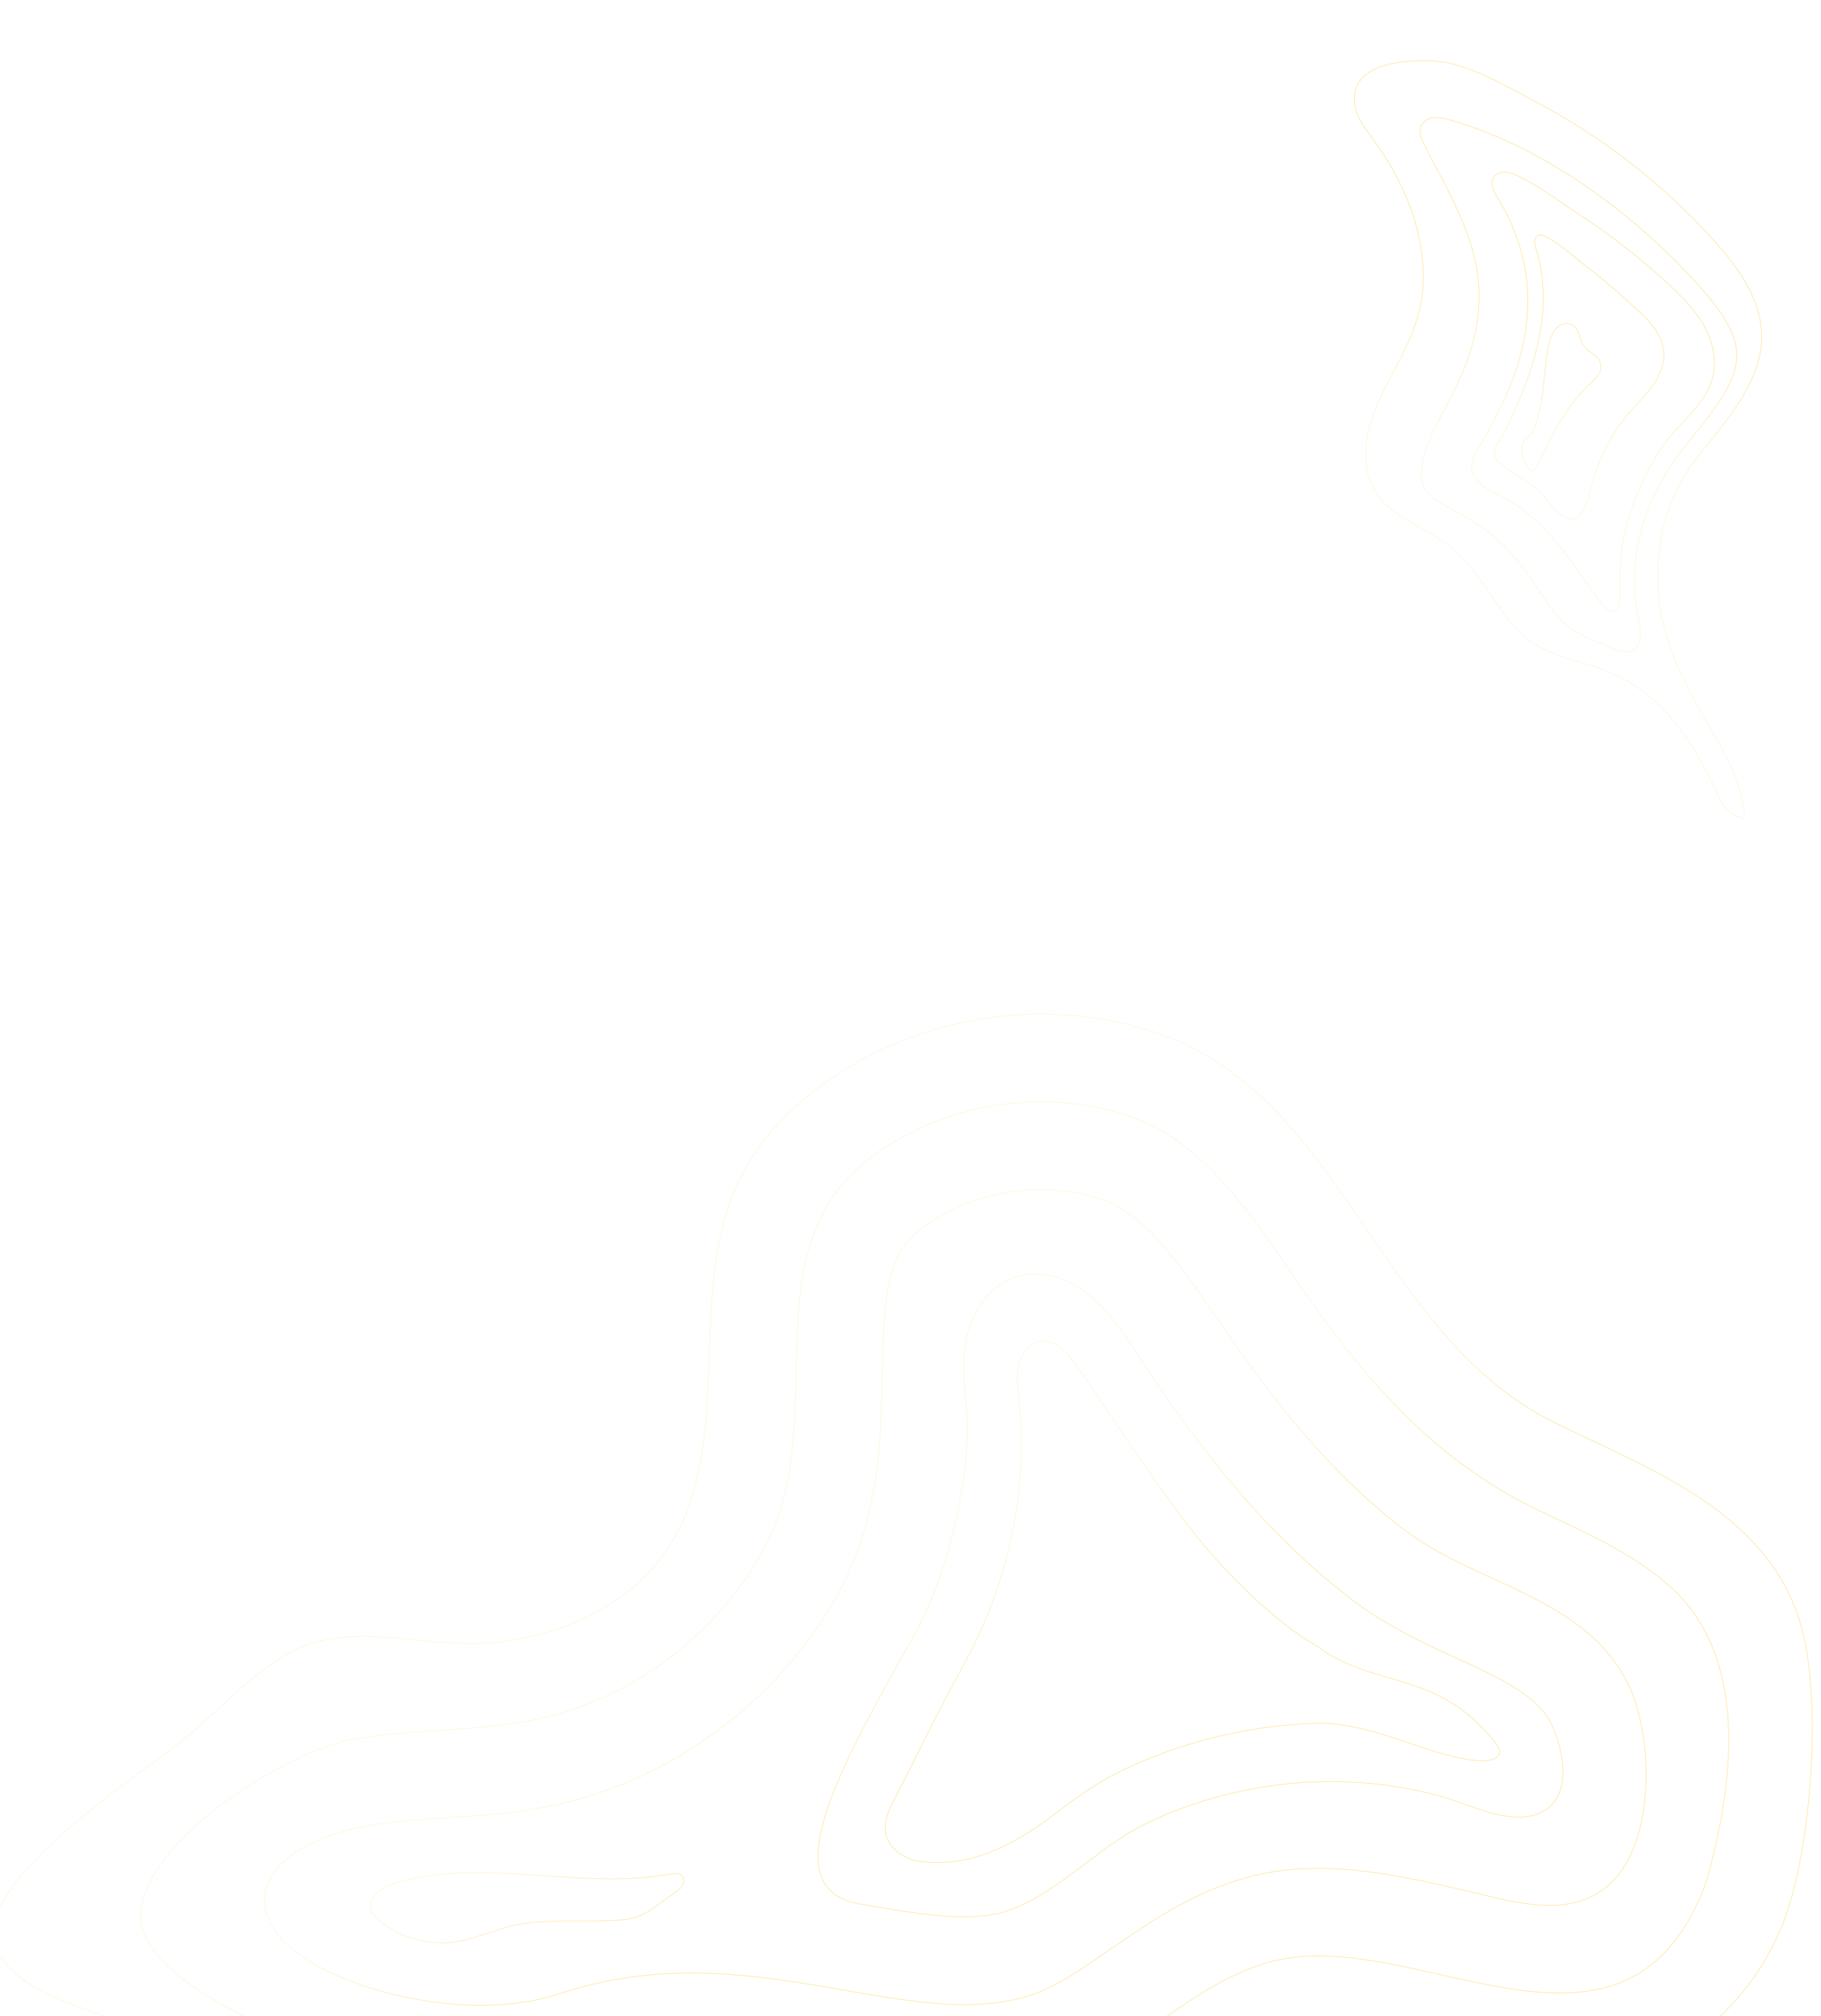
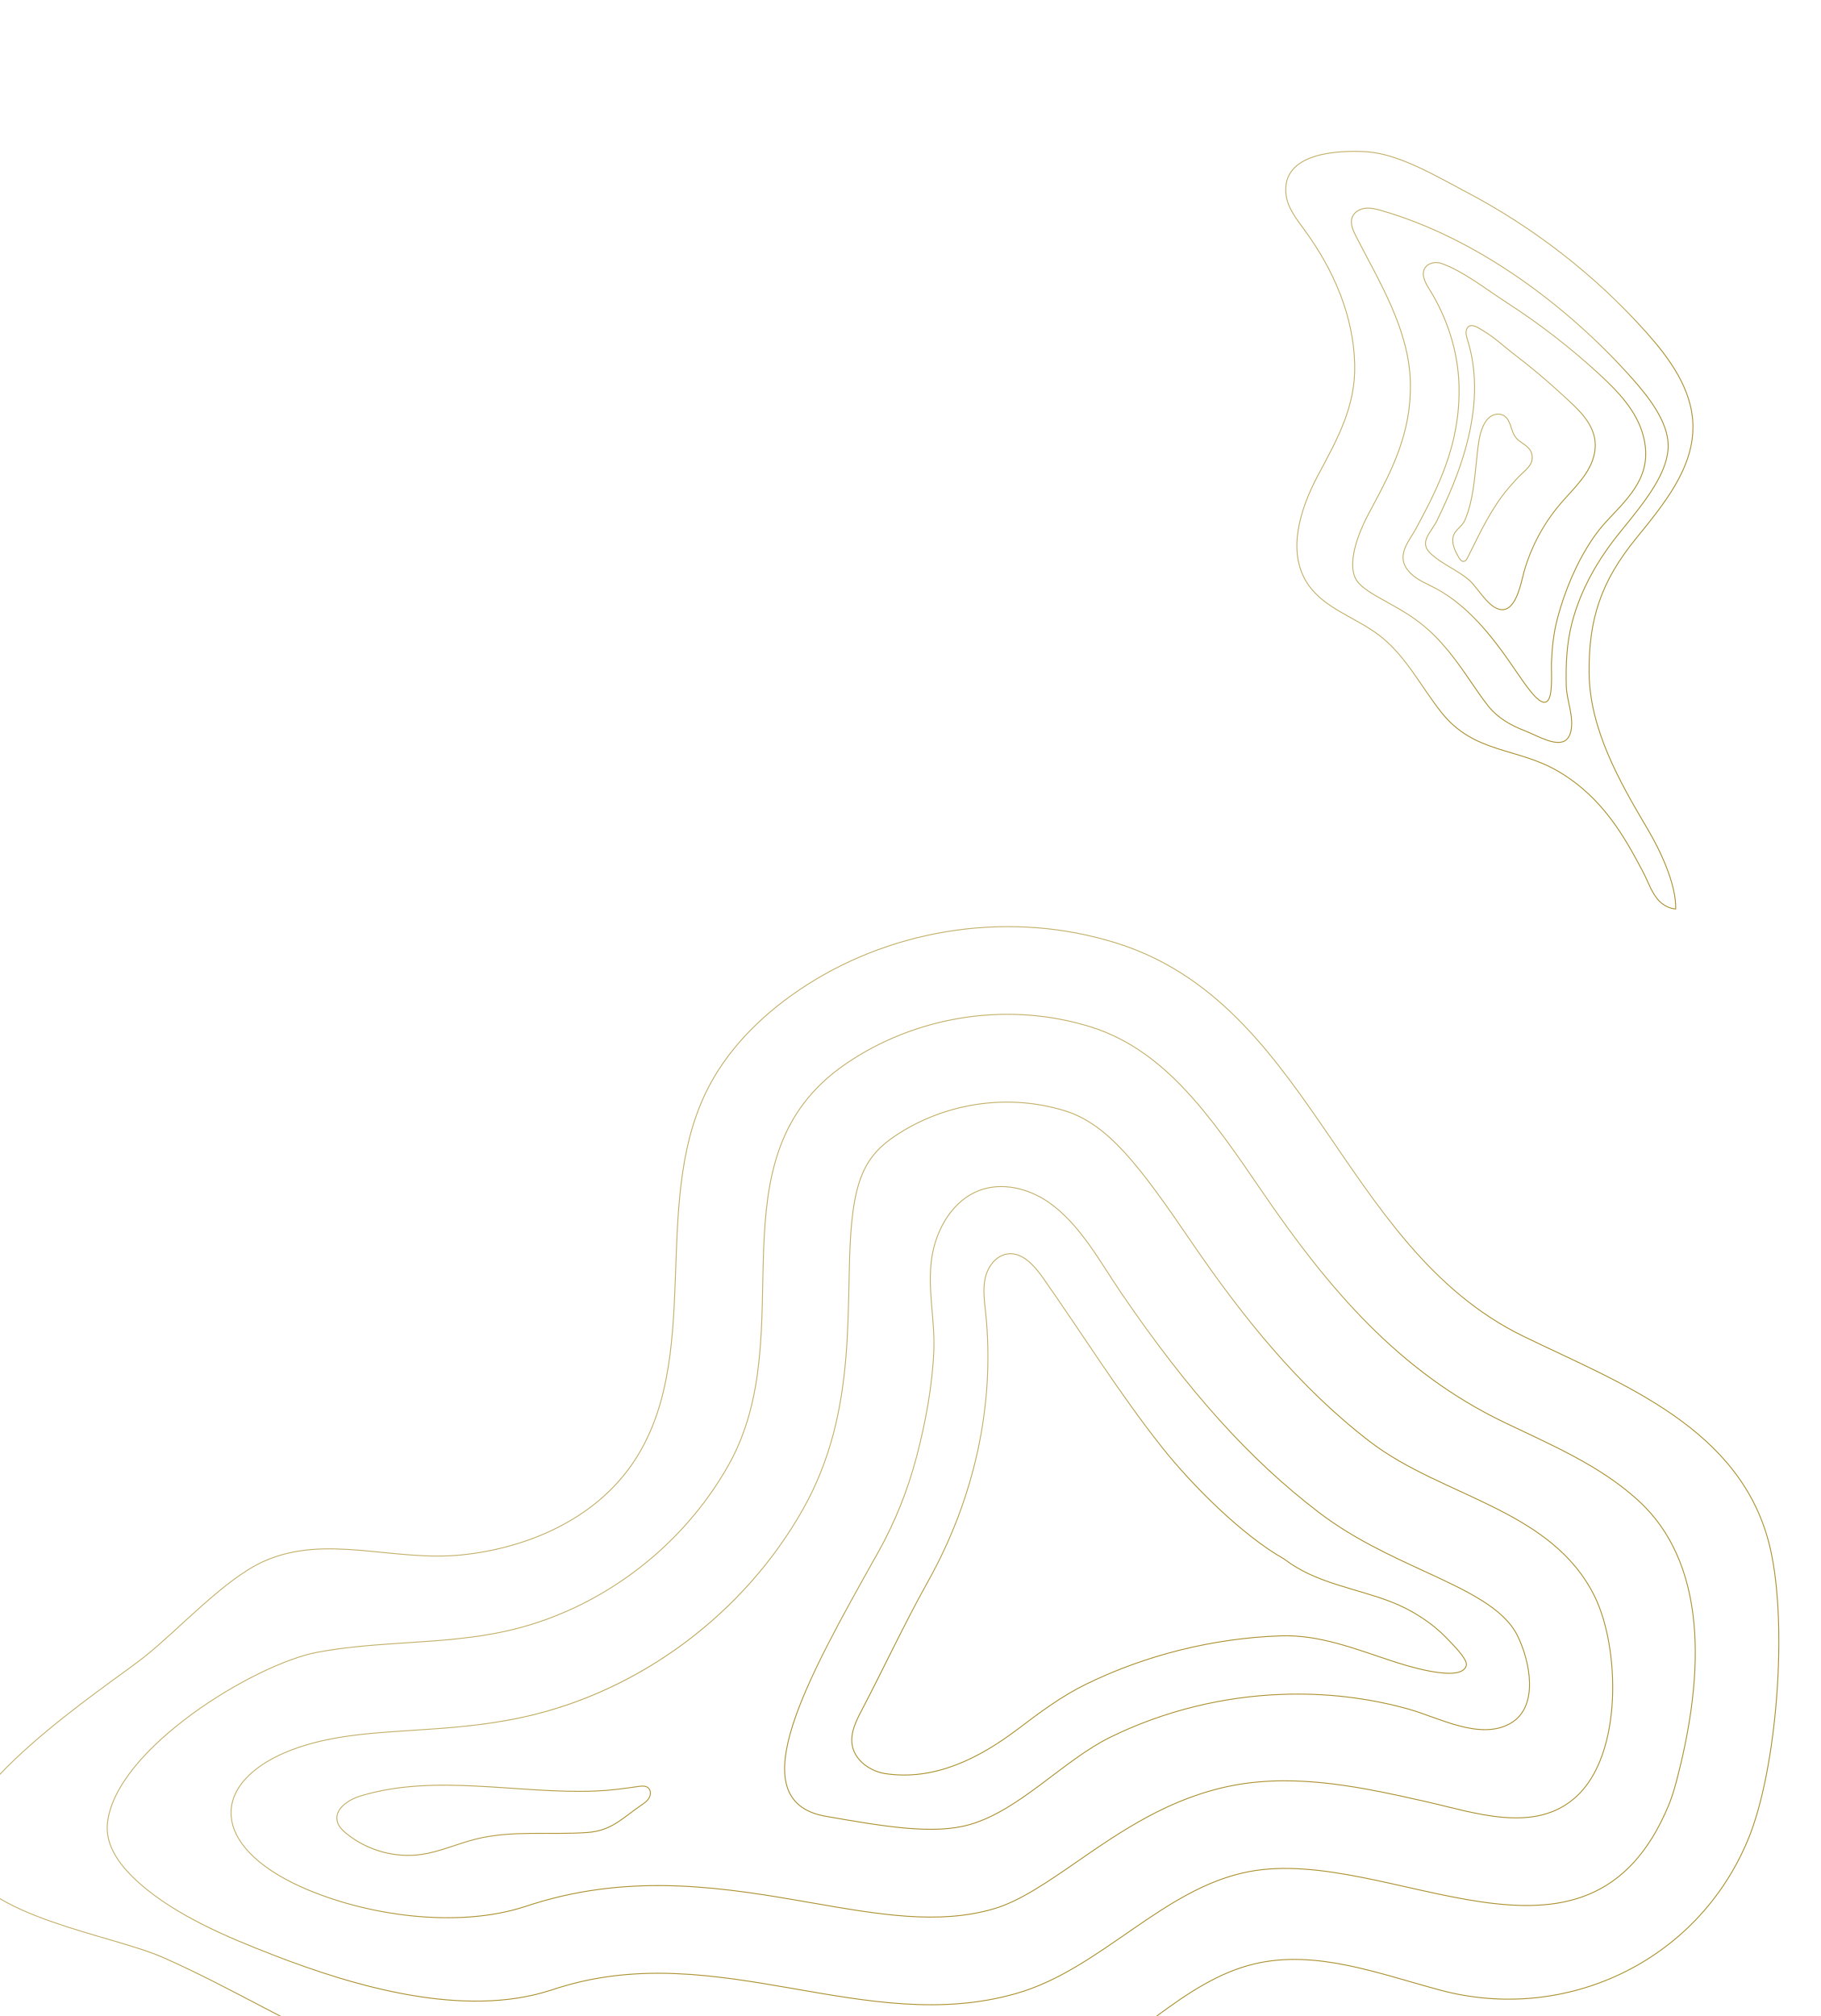
<svg xmlns="http://www.w3.org/2000/svg" xmlns:xlink="http://www.w3.org/1999/xlink" width="1933.019" height="2141.039" viewBox="0 0 1933.019 2141.039" fill="none" version="1.1" id="svg39">
-   <path d="m 1852.431,869.104 c -6.051,-0.417 -12.209,-3.335 -16.829,-7.776 -8.671,-8.322 -12.425,-21.292 -17.943,-31.671 -18.444,-34.685 -41.373,-77.781 -88.994,-106.153 -44.47,-26.487 -89.904,-18.72 -125.245,-63.358 -21.716,-27.435 -37.787,-60.132 -65.54,-81.44 -25.03,-19.225 -58.652,-28.54 -76.201,-54.722 -22.579,-33.739 -8.342,-79.359 10.728,-115.192 20.573,-38.619 40.234,-73.165 39.103,-118.187 -1.301,-51.921 -22.505,-100.245 -52.731,-141.81 -8.732,-12.031 -18.758,-24.256 -20.265,-39.058 -4.557,-44.04 55.549,-46.586 85.058,-44.861 34.983,2.079 75.331,26.449 105.8,42.452 72.184,37.864 137.616,88.672 191.919,149.517 24.759,27.757 48.241,60.238 49.397,97.412 1.479,46.399 -31.453,85.711 -60.711,121.729 -36.723,45.233 -50.125,85.103 -49.537,142.557 0.652,59.536 32.081,114.944 61.536,164.687 13.675,23.038 30.955,58.785 30.456,85.874 z" stroke="url(#paint0_linear)" stroke-miterlimit="10" id="path2" style="stroke:url(#paint0_linear)" />
-   <path d="m 1736.586,689.098 c -9.844,9.103 -31.083,-4.121 -44.292,-9.197 -14.795,-5.692 -28.896,-13.606 -38.906,-26.233 -6.069,-7.65 -11.9,-16.174 -18.046,-25.159 -14.443,-21.117 -30.79,-45.034 -54.982,-63.657 -11.576,-8.921 -23.909,-15.731 -34.763,-21.765 -13.66,-7.575 -26.551,-14.755 -31.995,-22.861 -8.714,-13.028 -3.885,-39.697 12.959,-71.344 l 2.849,-5.332 c 20.959,-39.233 42.588,-79.788 41.212,-133.981 -1.427,-56.085 -32.945,-106.417 -57.736,-154.898 -3.321,-6.468 -6.708,-14.081 -3.767,-20.795 2.298,-5.261 8.108,-8.352 13.813,-8.968 5.726,-0.579 11.435,0.872 16.98,2.466 100.853,29.035 196.786,100.36 265.888,177.882 17.556,19.675 37.801,45.491 38.59,70.363 0.947,29.263 -24.417,60.483 -48.942,90.679 l -2.213,2.75 c -23.256,28.63 -41.853,60.742 -51.084,96.64 -5.576,21.678 -6.574,44.126 -5.971,66.443 0.417,15.477 8.287,32.439 4.927,48.114 -0.928,4.13 -2.485,6.995 -4.52,8.853 z" stroke="url(#paint1_linear)" stroke-miterlimit="10" id="path4" style="stroke:url(#paint1_linear)" />
-   <path d="m 1716.268,648.149 c -3.25,3.345 -8.876,1.354 -18.6,-10.946 -5.345,-6.734 -10.784,-14.746 -16.594,-23.233 -23.997,-35.092 -51.141,-70.347 -90.443,-88.865 -9.541,-4.521 -19.45,-9.768 -24.838,-18.892 -8.888,-15.046 4.441,-29.057 11.257,-41.889 21.94,-41.127 46.797,-87.724 45.247,-150.883 -0.888,-35.85 -12.346,-71.837 -31.304,-102.186 -4.259,-6.817 -9.052,-15.248 -5.233,-22.319 3.25,-6.005 11.575,-7.633 18.001,-5.362 23.007,8.07 47.954,27.836 68.605,41.151 35.258,22.712 68.532,48.486 99.395,76.924 19.767,18.208 39.226,38.712 46.126,64.704 10.93,41.07 -13.32,63.767 -38.377,90.377 -25.438,26.976 -43.861,69.68 -53.04,105.154 -3.813,14.802 -5.383,29.992 -5.973,45.259 -0.383,10.567 1.786,34.841 -4.229,41.006 z" stroke="url(#paint2_linear)" stroke-miterlimit="10" id="path6" style="stroke:url(#paint2_linear)" />
-   <path d="m 1672.461,550.434 c -1.403,0.559 -2.896,0.875 -4.544,0.836 -13.532,-0.407 -25.442,-23.029 -34.398,-30.991 -12.731,-11.361 -29.879,-17.376 -41.991,-29.29 -11.991,-11.786 1.316,-21.892 7.333,-34.314 4.619,-9.452 9.042,-18.989 13.189,-28.662 21.891,-50.904 36.201,-108.489 19.365,-163.017 -1.196,-3.796 -2.488,-7.932 -0.997,-11.597 3.446,-8.58 13.801,-0.585 18.278,2.066 11.593,6.891 21.283,16.303 31.951,24.414 17.472,13.27 34.305,27.399 50.435,42.276 18.312,16.876 40.356,34.762 35.091,62.814 -4.056,21.495 -21.885,37.105 -36.099,53.694 -17.923,20.935 -31.254,45.836 -38.769,72.372 -2.653,9.702 -6.993,34.563 -18.844,39.399 z" stroke="url(#paint3_linear)" stroke-miterlimit="10" id="path8" style="stroke:url(#paint3_linear)" />
-   <path d="m 1632.367,494.089 c -0.29,0.61 -0.617,1.241 -0.928,1.814 -0.891,1.793 -2.131,3.836 -4.128,4.047 -2.225,0.243 -3.92,-1.937 -5.085,-3.879 -3.308,-5.589 -6.353,-11.576 -6.574,-18.05 -0.37,-11.021 9.146,-13.235 12.908,-21.948 8.701,-20.27 10.047,-42.968 12.487,-64.619 1.5,-13.425 2.876,-46.535 22.2,-47.879 3.984,-0.267 8.057,1.679 10.353,4.992 5.199,7.508 3.98,16.19 11.921,22.813 3.88,3.24 8.717,5.487 11.688,9.545 2.764,3.783 3.539,8.906 2.092,13.333 -2.12,6.342 -10.589,12.437 -15.16,17.428 -3.128,3.472 -6.278,6.907 -9.253,10.389 -18.366,21.535 -29.895,46.829 -42.521,72.014 z" stroke="url(#paint4_linear)" stroke-miterlimit="10" id="path10" style="stroke:url(#paint4_linear)" />
  <defs id="defs37">
    <linearGradient id="paint0_linear" x1="200.571" y1="442.075" x2="243.769" y2="282.393" gradientUnits="userSpaceOnUse" gradientTransform="translate(1437.635,63.22878)">
      <stop stop-color="#FDEAAD" stop-opacity="0.3" id="stop12" />
      <stop offset="1" stop-color="#FDEAAD" stop-opacity="0.8" id="stop14" />
    </linearGradient>
    <linearGradient id="paint1_linear" x1="200.571" y1="442.075" x2="243.769" y2="282.393" gradientUnits="userSpaceOnUse" gradientTransform="translate(1437.635,63.22878)">
      <stop stop-color="#FDEAAD" stop-opacity="0.3" id="stop17" />
      <stop offset="1" stop-color="#FDEAAD" stop-opacity="0.8" id="stop19" />
    </linearGradient>
    <linearGradient id="paint2_linear" x1="200.571" y1="442.075" x2="243.769" y2="282.393" gradientUnits="userSpaceOnUse" gradientTransform="translate(1437.635,63.22878)">
      <stop stop-color="#FDEAAD" stop-opacity="0.3" id="stop22" />
      <stop offset="1" stop-color="#FDEAAD" stop-opacity="0.8" id="stop24" />
    </linearGradient>
    <linearGradient id="paint3_linear" x1="200.571" y1="442.075" x2="243.769" y2="282.393" gradientUnits="userSpaceOnUse" gradientTransform="translate(1437.635,63.22878)">
      <stop stop-color="#FDEAAD" stop-opacity="0.3" id="stop27" />
      <stop offset="1" stop-color="#FDEAAD" stop-opacity="0.8" id="stop29" />
    </linearGradient>
    <linearGradient id="paint4_linear" x1="200.571" y1="442.075" x2="243.769" y2="282.393" gradientUnits="userSpaceOnUse" gradientTransform="translate(1437.635,63.22878)">
      <stop stop-color="#FDEAAD" stop-opacity="0.3" id="stop32" />
      <stop offset="1" stop-color="#FDEAAD" stop-opacity="0.8" id="stop34" />
    </linearGradient>
    <linearGradient id="paint0_linear-3" x1="525.905" y1="861.042" x2="612.183" y2="1007.74" gradientUnits="userSpaceOnUse">
      <stop stop-color="#FDEAAD" stop-opacity="0.3" id="stop14-9" />
      <stop offset="1" stop-color="#FDEAAD" stop-opacity="0.8" id="stop16" />
    </linearGradient>
-     <linearGradient xlink:href="#paint0_linear-3" id="linearGradient141" gradientUnits="userSpaceOnUse" x1="525.905" y1="861.042" x2="612.183" y2="1007.74" gradientTransform="translate(-8.49772,1075.635)" />
-     <linearGradient xlink:href="#paint0_linear-3" id="linearGradient143" gradientUnits="userSpaceOnUse" x1="525.905" y1="861.042" x2="612.183" y2="1007.74" gradientTransform="translate(-8.49772,1075.635)" />
-     <linearGradient xlink:href="#paint0_linear-3" id="linearGradient145" gradientUnits="userSpaceOnUse" x1="525.905" y1="861.042" x2="612.183" y2="1007.74" gradientTransform="translate(-8.49772,1075.635)" />
-     <linearGradient xlink:href="#paint0_linear-3" id="linearGradient147" gradientUnits="userSpaceOnUse" x1="525.905" y1="861.042" x2="612.183" y2="1007.74" gradientTransform="translate(-8.49772,1075.635)" />
-     <linearGradient xlink:href="#paint0_linear-3" id="linearGradient149" gradientUnits="userSpaceOnUse" x1="525.905" y1="861.042" x2="612.183" y2="1007.74" gradientTransform="translate(-8.49772,1075.635)" />
-     <linearGradient xlink:href="#paint0_linear-3" id="linearGradient151" gradientUnits="userSpaceOnUse" x1="525.905" y1="861.042" x2="612.183" y2="1007.74" gradientTransform="translate(-8.49772,1075.635)" />
+     <linearGradient id="paint0_linear-7" x1="525.905" y1="860.64" x2="612.183" y2="1007.34" gradientUnits="userSpaceOnUse">
+       <stop stop-color="#997800" stop-opacity="0.58" id="stop14-1" />
+       <stop offset="1" stop-color="#997800" stop-opacity="0.8" id="stop16-8" />
+     </linearGradient>
+     <linearGradient xlink:href="#paint0_linear-7" id="linearGradient80" gradientUnits="userSpaceOnUse" x1="525.905" y1="860.64" x2="612.183" y2="1007.34" gradientTransform="translate(-43.99115,983.0936)" />
+     <linearGradient xlink:href="#paint0_linear-7" id="linearGradient82" gradientUnits="userSpaceOnUse" x1="525.905" y1="860.64" x2="612.183" y2="1007.34" gradientTransform="translate(-43.99115,983.0936)" />
+     <linearGradient xlink:href="#paint0_linear-7" id="linearGradient84" gradientUnits="userSpaceOnUse" x1="525.905" y1="860.64" x2="612.183" y2="1007.34" gradientTransform="translate(-43.99115,983.0936)" />
+     <linearGradient xlink:href="#paint0_linear-7" id="linearGradient86" gradientUnits="userSpaceOnUse" x1="525.905" y1="860.64" x2="612.183" y2="1007.34" gradientTransform="translate(-43.99115,983.0936)" />
+     <linearGradient xlink:href="#paint0_linear-7" id="linearGradient88" gradientUnits="userSpaceOnUse" x1="525.905" y1="860.64" x2="612.183" y2="1007.34" gradientTransform="translate(-43.99115,983.0936)" />
+     <linearGradient xlink:href="#paint0_linear-7" id="linearGradient90" gradientUnits="userSpaceOnUse" x1="525.905" y1="860.64" x2="612.183" y2="1007.34" gradientTransform="translate(-43.99115,983.0936)" />
+     <linearGradient id="paint0_linear-5" x1="118.13" y1="560.199" x2="174.099" y2="592.962" gradientUnits="userSpaceOnUse">
+       <stop stop-color="#997800" stop-opacity="0.58" id="stop12-0" />
+       <stop offset="1" stop-color="#997800" stop-opacity="0.8" id="stop14-7" />
+     </linearGradient>
+     <linearGradient xlink:href="#paint0_linear-5" id="linearGradient132" gradientUnits="userSpaceOnUse" x1="118.13" y1="560.199" x2="174.099" y2="592.962" gradientTransform="translate(1364.725,159.4788)" />
+     <linearGradient xlink:href="#paint0_linear-5" id="linearGradient134" gradientUnits="userSpaceOnUse" x1="118.13" y1="560.199" x2="174.099" y2="592.962" gradientTransform="translate(1364.725,159.4788)" />
+     <linearGradient xlink:href="#paint0_linear-5" id="linearGradient136" gradientUnits="userSpaceOnUse" x1="118.13" y1="560.199" x2="174.099" y2="592.962" gradientTransform="translate(1364.725,159.4788)" />
+     <linearGradient xlink:href="#paint0_linear-5" id="linearGradient138" gradientUnits="userSpaceOnUse" x1="118.13" y1="560.199" x2="174.099" y2="592.962" gradientTransform="translate(1364.725,159.4788)" />
+     <linearGradient xlink:href="#paint0_linear-5" id="linearGradient140" gradientUnits="userSpaceOnUse" x1="118.13" y1="560.199" x2="174.099" y2="592.962" gradientTransform="translate(1364.725,159.4788)" />
  </defs>
-   <path d="m 648.803,2295.335 c 2.203,-0.68 4.362,-1.45 6.565,-2.13 79.073,-24.84 145.187,-29.01 227.461,-10.56 92.423,20.71 190.763,50.87 278.913,15.78 73.99,-29.51 128.47,-101.34 205.79,-119.76 65.65,-15.63 132.92,10.64 198.15,28.04 131.22,34.89 271.69,-29.25 326.04,-159.871 30.78,-73.98 42.53,-227.098 23.75,-309.127 -29.38,-128.424 -158.84,-175.254 -262.23,-225.592 -196.8,-95.833 -226.33,-361.7 -443.1,-420.823 -109.87,-30.997 -232.658,-10.75 -327.349,53.972 -40.299,27.558 -76.148,63.409 -97.614,107.752 -59.241,122.08 -1.584,284.217 -78.75,395.422 -40.502,58.33 -111.2,88.794 -180.99,95.887 -72.519,7.379 -143.896,-22.708 -209.646,6.725 -42.109,18.827 -90.109,72.279 -127.002,101.538 -39.428,31.207 -218.038,146.857 -194.089,213.82 22.437,62.626 158.456,80.936 213.937,105.396 148.38,65.44 280.616,175.65 440.164,123.53 z" stroke="url(#paint0_linear)" stroke-miterlimit="10" id="path2-3" style="stroke:url(#linearGradient141)" />
-   <path d="m 149.607,2029.051 c 8.511,-78.896 156.224,-168.865 222.892,-181.379 65.807,-12.363 133.938,-7.874 199.378,-22.204 98.754,-21.589 187.336,-87.592 237.444,-176.895 79.511,-141.715 -22.032,-325.797 124.487,-425.873 73.034,-49.907 167.214,-65.407 251.914,-41.532 l 0.71,0.193 c 84.01,22.913 133.42,95.148 190.57,178.823 69.15,101.175 144.13,189.586 255.46,243.12 49.96,24.054 102.22,45.9 143.22,83.598 79.69,73.413 65.52,201.158 40.12,297.651 -3.37,12.79 -6.44,21.091 -8.36,25.778 -86.54,207.764 -296.49,41.861 -445.58,70.314 -91.47,17.46 -157.09,103.5 -246.64,129.27 -161.216,46.45 -316.95,-59.22 -486.808,-5.86 -2.486,0.8 -5.09,1.57 -7.725,2.46 -92.486,30.19 -208.952,-3.83 -295.901,-37.65 -47.688,-18.54 -101.764,-41.15 -140.912,-75.57 -27.08,-23.862 -36.323,-44.918 -34.269,-64.244 z" stroke="url(#paint1_linear)" stroke-miterlimit="10" id="path4-9" style="stroke:url(#linearGradient143)" />
-   <path d="m 280.985,2022.023 c -2.929,-35.68 35.483,-69.03 108.078,-82.695 25.797,-4.869 53.898,-6.73 83.659,-8.652 38.002,-2.506 77.218,-5.067 118.319,-14.065 123.686,-27.017 234.98,-109.928 297.723,-221.786 13.564,-24.166 24.254,-50.855 31.746,-79.316 14.431,-54.822 15.502,-109.297 16.509,-157.29 0.743,-38.347 1.494,-74.568 8.844,-102.489 6.591,-25.039 17.845,-41.147 38.87,-55.492 51.159,-34.958 117.149,-45.855 176.489,-29.091 l 1.47,0.402 c 49.28,13.442 83.32,60.311 139.15,142.019 53.51,78.306 113.6,153.195 188.91,210.807 76.69,58.63 192.21,71.026 238.1,163.859 26.64,53.86 30.35,167.69 -19.67,212.995 -43.9,39.771 -107.53,16.752 -160.08,4.928 -63.06,-14.174 -134.58,-30.271 -204.08,-17.051 -67.2,12.822 -119.48,48.952 -165.52,80.801 -31.52,21.778 -61.26,42.368 -89.15,50.398 -58.53,16.86 -121.002,6 -193.381,-6.6 -87.849,-15.27 -187.42,-32.58 -295.484,1.33 -2.62,0.83 -5.522,1.78 -8.559,2.75 -71.841,23.53 -169.78,9.62 -237.626,-20.92 -48.345,-21.807 -72.216,-48.977 -74.317,-74.842 z" stroke="url(#paint2_linear)" stroke-miterlimit="10" id="path6-1" style="stroke:url(#linearGradient145)" />
-   <path d="m 968.281,1741.034 c 17.485,-31.142 31.141,-65.259 40.661,-101.406 9.46,-35.968 16.75,-75.425 18.22,-112.674 1.3,-32.532 -7.19,-66.06 -2.08,-98.905 4.73,-30.242 22.32,-60.326 50.57,-70.899 24.1,-9 51.94,-2.18 73.22,12.506 33.49,23.036 55.12,64.009 77.78,97.22 71.48,104.576 135.98,176.163 209.09,232.078 35.91,27.495 75.76,45.828 110.92,62.046 45.92,21.151 85.59,39.436 100.29,69.058 13.09,26.353 23.48,75.459 -7.46,93.149 -32.36,18.525 -76.72,-6.444 -108.28,-15.183 -43.5,-12.123 -88.72,-17.248 -133.76,-15.63 -63,2.187 -125.67,17.529 -182.53,45.333 -50.26,24.584 -96.12,77.591 -149.57,92.938 -38.63,11.15 -91.671,1.897 -153.052,-8.796 -93.014,-16.295 -19.487,-146.32 55.981,-280.835 z" stroke="url(#paint3_linear)" stroke-miterlimit="10" id="path8-9" style="stroke:url(#linearGradient147)" />
-   <path d="m 941.473,1950.41 c -0.494,-1.486 -0.853,-3 -1.079,-4.542 -1.965,-12.699 4.134,-25.066 10.081,-36.379 23.445,-44.898 44.977,-91.155 69.547,-135.294 l 1.22,-2.242 c 48.27,-86.394 71.4,-186.529 60.86,-285.683 -1.28,-12.19 -3.06,-24.645 -0.24,-36.554 2.82,-11.91 11.52,-23.372 23.47,-25.069 16.01,-2.262 28.82,12.687 38.19,26.055 41.78,59.47 80.91,122.529 125.98,179.356 31.97,40.32 84.89,93.239 129.59,118.56 34.08,26.092 75.1,30.588 113.81,45.584 22.24,8.641 43.49,22.226 60.05,39.741 4.1,4.337 21.32,21.005 19.69,27.702 -4.97,19.819 -68.25,-1.174 -80.06,-5.038 -38.19,-12.606 -76.27,-27.818 -117.16,-26.356 -71.68,2.523 -143.22,20.337 -206.82,51.45 -26.48,12.985 -49.73,30.519 -72.23,47.552 -40.63,30.749 -88.21,55.228 -140.84,47.308 -14.736,-2.346 -29.498,-12.036 -34.059,-26.151 z" stroke="url(#paint4_linear)" stroke-miterlimit="10" id="path10-3" style="stroke:url(#linearGradient149)" />
-   <path d="m 483.363,2062.356 c 19.591,-2.894 37.943,-11.403 57.21,-16.188 38.565,-9.689 79.084,-4.236 118.69,-7.077 25.495,-1.799 37.103,-15.173 56.542,-28.534 3.235,-2.207 6.662,-4.425 8.747,-7.783 2.084,-3.357 2.373,-8.298 -0.529,-10.956 -2.74,-2.549 -6.952,-2.153 -10.632,-1.613 -15.258,2.275 -30.184,4.253 -45.636,4.865 -83.302,3.215 -168.98,-18.867 -248.956,5.077 -13.093,3.894 -28.569,13.96 -25.092,27.394 1.349,5.195 5.413,9.199 9.517,12.571 22.217,18.094 51.999,26.411 80.139,22.244 z" stroke="url(#paint5_linear)" stroke-miterlimit="10" id="path12" style="stroke:url(#linearGradient151)" />
+   <path d="m 613.31,2202.394 c 2.203,-0.69 4.362,-1.45 6.565,-2.14 79.073,-24.83 145.187,-29 227.461,-10.55 92.423,20.7 190.763,50.87 278.913,15.77 73.99,-29.5 128.47,-101.33 205.79,-119.75 65.65,-15.63 132.92,10.64 198.15,28.04 131.22,34.89 271.69,-29.25 326.04,-159.873 30.78,-73.98 42.53,-227.098 23.75,-309.127 -29.38,-128.424 -158.84,-175.254 -262.23,-225.592 -196.8,-95.832 -226.33,-361.699 -443.1,-420.823 -109.87,-30.997 -232.658,-10.75 -327.349,53.973 -40.299,27.558 -76.148,63.409 -97.614,107.752 -59.241,122.08 -1.584,284.217 -78.75,395.422 -40.502,58.33 -111.2,88.794 -180.99,95.888 -72.519,7.378 -143.896,-22.709 -209.646,6.724 -42.109,18.827 -90.109,72.279 -127.002,101.539 -39.428,31.206 -218.038,146.856 -194.089,213.819 22.437,62.628 158.456,80.928 213.937,105.398 148.38,65.44 280.616,175.65 440.164,123.53 z" stroke="url(#paint0_linear)" stroke-miterlimit="10" id="path2-7" style="stroke:url(#linearGradient80)" />
+   <path d="m 114.114,1936.109 c 8.511,-78.897 156.224,-168.866 222.892,-181.38 65.807,-12.363 133.938,-7.874 199.378,-22.203 98.754,-21.59 187.336,-87.592 237.444,-176.896 79.511,-141.714 -22.032,-325.797 124.487,-425.873 73.034,-49.907 167.214,-65.407 251.914,-41.532 l 0.71,0.193 c 84.01,22.913 133.42,95.148 190.57,178.824 69.15,101.174 144.13,189.585 255.46,243.119 49.96,24.054 102.22,45.9 143.22,83.598 79.69,73.413 65.52,201.158 40.12,297.652 -3.37,12.789 -6.44,21.091 -8.36,25.777 -86.54,207.756 -296.49,41.861 -445.58,70.316 -91.47,17.46 -157.09,103.5 -246.64,129.27 -161.216,46.45 -316.95,-59.22 -486.808,-5.86 -2.486,0.8 -5.09,1.57 -7.725,2.46 -92.486,30.18 -208.952,-3.84 -295.901,-37.65 -47.688,-18.55 -101.764,-41.15 -140.912,-75.57 -27.08,-23.864 -36.323,-44.92 -34.269,-64.245 z" stroke="url(#paint1_linear)" stroke-miterlimit="10" id="path4-7" style="stroke:url(#linearGradient82)" />
+   <path d="m 245.492,1929.08 c -2.929,-35.68 35.483,-69.029 108.078,-82.695 25.797,-4.869 53.898,-6.729 83.659,-8.652 38.002,-2.506 77.218,-5.067 118.319,-14.065 123.686,-27.017 234.98,-109.928 297.723,-221.786 13.564,-24.166 24.254,-50.855 31.746,-79.316 14.431,-54.822 15.502,-109.297 16.509,-157.29 0.743,-38.347 1.494,-74.567 8.844,-102.489 6.591,-25.039 17.845,-41.147 38.87,-55.492 51.159,-34.958 117.149,-45.855 176.489,-29.091 l 1.47,0.402 c 49.28,13.442 83.32,60.311 139.15,142.019 53.51,78.306 113.6,153.195 188.91,210.807 76.69,58.63 192.21,71.026 238.1,163.859 26.64,53.86 30.35,167.69 -19.67,212.996 -43.9,39.77 -107.53,16.751 -160.08,4.927 -63.06,-14.174 -134.58,-30.27 -204.08,-17.05 -67.2,12.822 -119.48,48.952 -165.52,80.8 -31.52,21.78 -61.26,42.37 -89.15,50.4 -58.53,16.86 -121.002,6 -193.381,-6.6 -87.849,-15.27 -187.42,-32.58 -295.484,1.33 -2.62,0.83 -5.522,1.78 -8.559,2.75 -71.841,23.53 -169.78,9.62 -237.626,-20.92 -48.345,-21.809 -72.216,-48.979 -74.317,-74.844 z" stroke="url(#paint2_linear)" stroke-miterlimit="10" id="path6-9" style="stroke:url(#linearGradient84)" />
+   <path d="m 932.788,1648.091 c 17.485,-31.142 31.141,-65.259 40.661,-101.406 9.46,-35.967 16.75,-75.425 18.22,-112.674 1.3,-32.532 -7.19,-66.06 -2.08,-98.904 4.73,-30.243 22.32,-60.327 50.57,-70.9 24.1,-9 51.94,-2.179 73.22,12.506 33.49,23.036 55.12,64.009 77.78,97.22 71.48,104.576 135.98,176.163 209.09,232.078 35.91,27.495 75.76,45.828 110.92,62.046 45.92,21.151 85.59,39.436 100.29,69.058 13.09,26.353 23.48,75.459 -7.46,93.149 -32.36,18.525 -76.72,-6.444 -108.28,-15.183 -43.5,-12.122 -88.72,-17.248 -133.76,-15.63 -63,2.188 -125.67,17.529 -182.53,45.333 -50.26,24.585 -96.12,77.591 -149.57,92.938 -38.63,11.151 -91.671,1.897 -153.052,-8.796 -93.014,-16.295 -19.487,-146.32 55.981,-280.835 z" stroke="url(#paint3_linear)" stroke-miterlimit="10" id="path8-8" style="stroke:url(#linearGradient86)" />
+   <path d="m 905.98,1857.467 c -0.494,-1.486 -0.853,-3 -1.079,-4.542 -1.965,-12.699 4.134,-25.065 10.081,-36.379 23.445,-44.898 44.977,-91.155 69.547,-135.294 l 1.22,-2.241 c 48.27,-86.395 71.4,-186.53 60.86,-285.684 -1.28,-12.19 -3.06,-24.645 -0.24,-36.554 2.82,-11.909 11.52,-23.372 23.47,-25.069 16.01,-2.261 28.82,12.688 38.19,26.055 41.78,59.47 80.91,122.529 125.98,179.356 31.97,40.32 84.89,93.239 129.59,118.56 34.08,26.092 75.1,30.588 113.81,45.584 22.24,8.641 43.49,22.226 60.05,39.741 4.1,4.337 21.32,21.005 19.69,27.702 -4.97,19.819 -68.25,-1.174 -80.06,-5.038 -38.19,-12.606 -76.27,-27.818 -117.16,-26.356 -71.68,2.523 -143.22,20.337 -206.82,51.45 -26.48,12.985 -49.73,30.519 -72.23,47.553 -40.63,30.748 -88.21,55.227 -140.84,47.307 -14.736,-2.346 -29.498,-12.035 -34.059,-26.151 z" stroke="url(#paint4_linear)" stroke-miterlimit="10" id="path10-0" style="stroke:url(#linearGradient88)" />
+   <path d="m 447.87,1969.413 c 19.591,-2.894 37.943,-11.403 57.21,-16.188 38.565,-9.689 79.084,-4.236 118.69,-7.077 25.495,-1.799 37.103,-15.173 56.542,-28.534 3.235,-2.207 6.662,-4.425 8.747,-7.783 2.084,-3.357 2.373,-8.298 -0.529,-10.956 -2.74,-2.549 -6.952,-2.153 -10.632,-1.612 -15.258,2.274 -30.184,4.252 -45.636,4.864 -83.302,3.215 -168.98,-18.867 -248.956,5.077 -13.093,3.894 -28.569,13.96 -25.092,27.394 1.349,5.195 5.413,9.199 9.517,12.571 22.217,18.095 51.999,26.411 80.139,22.244 z" stroke="url(#paint5_linear)" stroke-miterlimit="10" id="path12" style="stroke:url(#linearGradient90)" />
+   <path d="m 1779.521,965.354 c -6.051,-0.417 -12.209,-3.335 -16.828,-7.776 -8.671,-8.322 -12.426,-21.292 -17.944,-31.671 -18.443,-34.685 -41.372,-77.781 -88.994,-106.153 -44.469,-26.487 -89.904,-18.72 -125.244,-63.358 -21.717,-27.435 -37.788,-60.132 -65.54,-81.44 -25.031,-19.225 -58.653,-28.54 -76.202,-54.722 -22.579,-33.739 -8.342,-79.359 10.728,-115.192 20.573,-38.619 40.234,-73.165 39.103,-118.187 -1.301,-51.921 -22.505,-100.245 -52.731,-141.81 -8.732,-12.031 -18.758,-24.256 -20.265,-39.058 -4.557,-44.04 55.549,-46.586 85.058,-44.861 34.983,2.079 75.331,26.449 105.801,42.452 72.183,37.864 137.616,88.672 191.919,149.517 24.758,27.757 48.24,60.238 49.396,97.412 1.479,46.399 -31.453,85.711 -60.711,121.729 -36.722,45.233 -50.125,85.103 -49.536,142.557 0.651,59.536 32.08,114.944 61.536,164.687 13.674,23.038 30.954,58.785 30.455,85.874 z" stroke="url(#paint0_linear)" stroke-miterlimit="10" id="path2" style="stroke:url(#linearGradient132)" />
+   <path d="m 1663.676,785.348 c -9.844,9.103 -31.083,-4.121 -44.292,-9.197 -14.795,-5.692 -28.895,-13.606 -38.906,-26.233 -6.068,-7.65 -11.9,-16.174 -18.045,-25.159 -14.444,-21.117 -30.791,-45.034 -54.983,-63.657 -11.575,-8.921 -23.909,-15.731 -34.763,-21.765 -13.66,-7.575 -26.551,-14.755 -31.995,-22.861 -8.714,-13.028 -3.885,-39.697 12.959,-71.344 l 2.849,-5.332 c 20.959,-39.233 42.588,-79.788 41.212,-133.981 -1.427,-56.085 -32.945,-106.417 -57.736,-154.898 -3.321,-6.468 -6.708,-14.081 -3.767,-20.795 2.298,-5.261 8.108,-8.352 13.813,-8.968 5.726,-0.579 11.435,0.872 16.981,2.466 100.852,29.035 196.785,100.36 265.887,177.882 17.556,19.675 37.801,45.491 38.59,70.363 0.947,29.263 -24.417,60.483 -48.941,90.679 l -2.214,2.75 c -23.256,28.63 -41.852,60.742 -51.084,96.64 -5.576,21.678 -6.573,44.126 -5.971,66.443 0.417,15.477 8.287,32.439 4.927,48.114 -0.928,4.13 -2.484,6.995 -4.52,8.853 z" stroke="url(#paint1_linear)" stroke-miterlimit="10" id="path4" style="stroke:url(#linearGradient134)" />
+   <path d="m 1643.359,744.399 c -3.251,3.345 -8.877,1.354 -18.601,-10.946 -5.345,-6.734 -10.784,-14.746 -16.594,-23.233 -23.997,-35.092 -51.141,-70.347 -90.442,-88.865 -9.542,-4.521 -19.451,-9.768 -24.839,-18.892 -8.888,-15.046 4.442,-29.057 11.257,-41.889 21.94,-41.127 46.797,-87.724 45.247,-150.883 -0.888,-35.85 -12.346,-71.837 -31.304,-102.186 -4.259,-6.817 -9.052,-15.248 -5.233,-22.319 3.25,-6.005 11.575,-7.633 18.002,-5.362 23.007,8.07 47.953,27.836 68.604,41.151 35.258,22.712 68.532,48.486 99.395,76.924 19.767,18.208 39.227,38.712 46.127,64.704 10.929,41.07 -13.321,63.767 -38.378,90.377 -25.437,26.976 -43.861,69.68 -53.04,105.154 -3.812,14.802 -5.383,29.992 -5.973,45.259 -0.383,10.567 1.787,34.841 -4.228,41.006 z" stroke="url(#paint2_linear)" stroke-miterlimit="10" id="path6" style="stroke:url(#linearGradient136)" />
+   <path d="m 1599.551,646.684 c -1.403,0.559 -2.896,0.875 -4.544,0.836 -13.532,-0.407 -25.441,-23.029 -34.398,-30.991 -12.731,-11.361 -29.879,-17.376 -41.991,-29.29 -11.99,-11.786 1.316,-21.892 7.333,-34.314 4.619,-9.452 9.042,-18.989 13.189,-28.662 21.891,-50.904 36.201,-108.489 19.365,-163.017 -1.196,-3.796 -2.487,-7.932 -0.996,-11.597 3.445,-8.58 13.8,-0.585 18.278,2.066 11.592,6.891 21.283,16.303 31.95,24.414 17.472,13.27 34.305,27.399 50.435,42.276 18.312,16.876 40.357,34.762 35.091,62.814 -4.056,21.495 -21.885,37.105 -36.099,53.694 -17.923,20.935 -31.253,45.836 -38.768,72.372 -2.654,9.702 -6.994,34.563 -18.845,39.399 z" stroke="url(#paint3_linear)" stroke-miterlimit="10" id="path8" style="stroke:url(#linearGradient138)" />
+   <path d="m 1559.458,590.339 c -0.29,0.61 -0.617,1.241 -0.929,1.814 -0.891,1.793 -2.131,3.836 -4.128,4.047 -2.225,0.243 -3.92,-1.937 -5.085,-3.879 -3.308,-5.589 -6.352,-11.576 -6.574,-18.05 -0.37,-11.021 9.146,-13.235 12.909,-21.948 8.7,-20.27 10.046,-42.968 12.486,-64.619 1.501,-13.425 2.876,-46.535 22.2,-47.879 3.984,-0.267 8.057,1.679 10.354,4.992 5.199,7.508 3.979,16.19 11.92,22.813 3.88,3.24 8.718,5.487 11.689,9.545 2.763,3.783 3.538,8.906 2.091,13.333 -2.12,6.342 -10.588,12.437 -15.16,17.428 -3.128,3.472 -6.278,6.907 -9.253,10.389 -18.366,21.535 -29.895,46.829 -42.52,72.014 z" stroke="url(#paint4_linear)" stroke-miterlimit="10" id="path10" style="stroke:url(#linearGradient140)" />
</svg>
